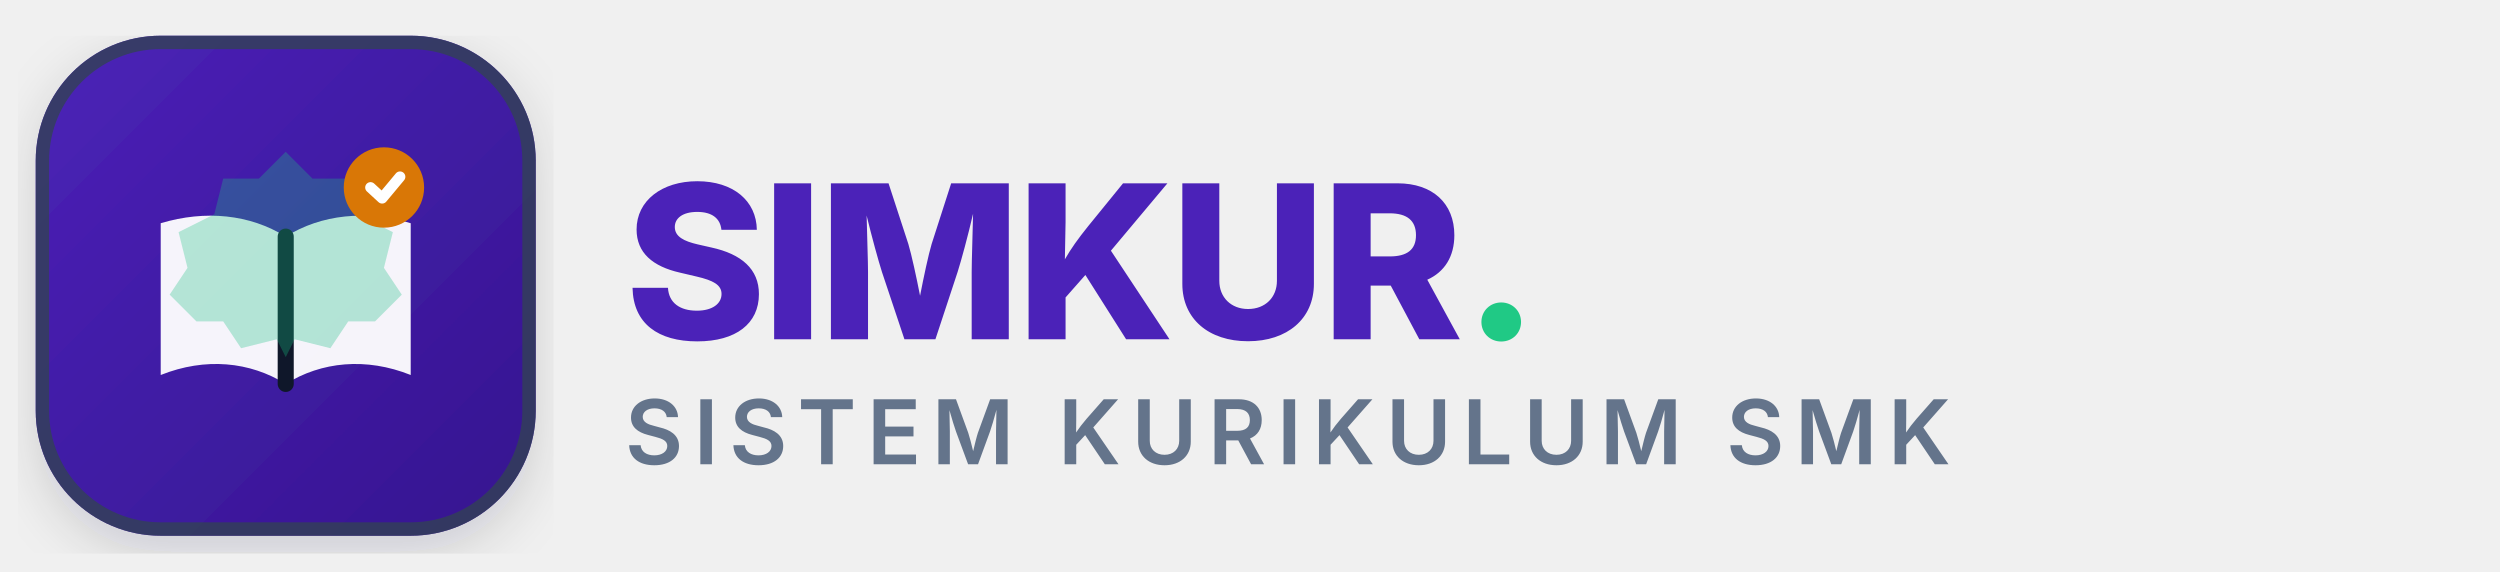
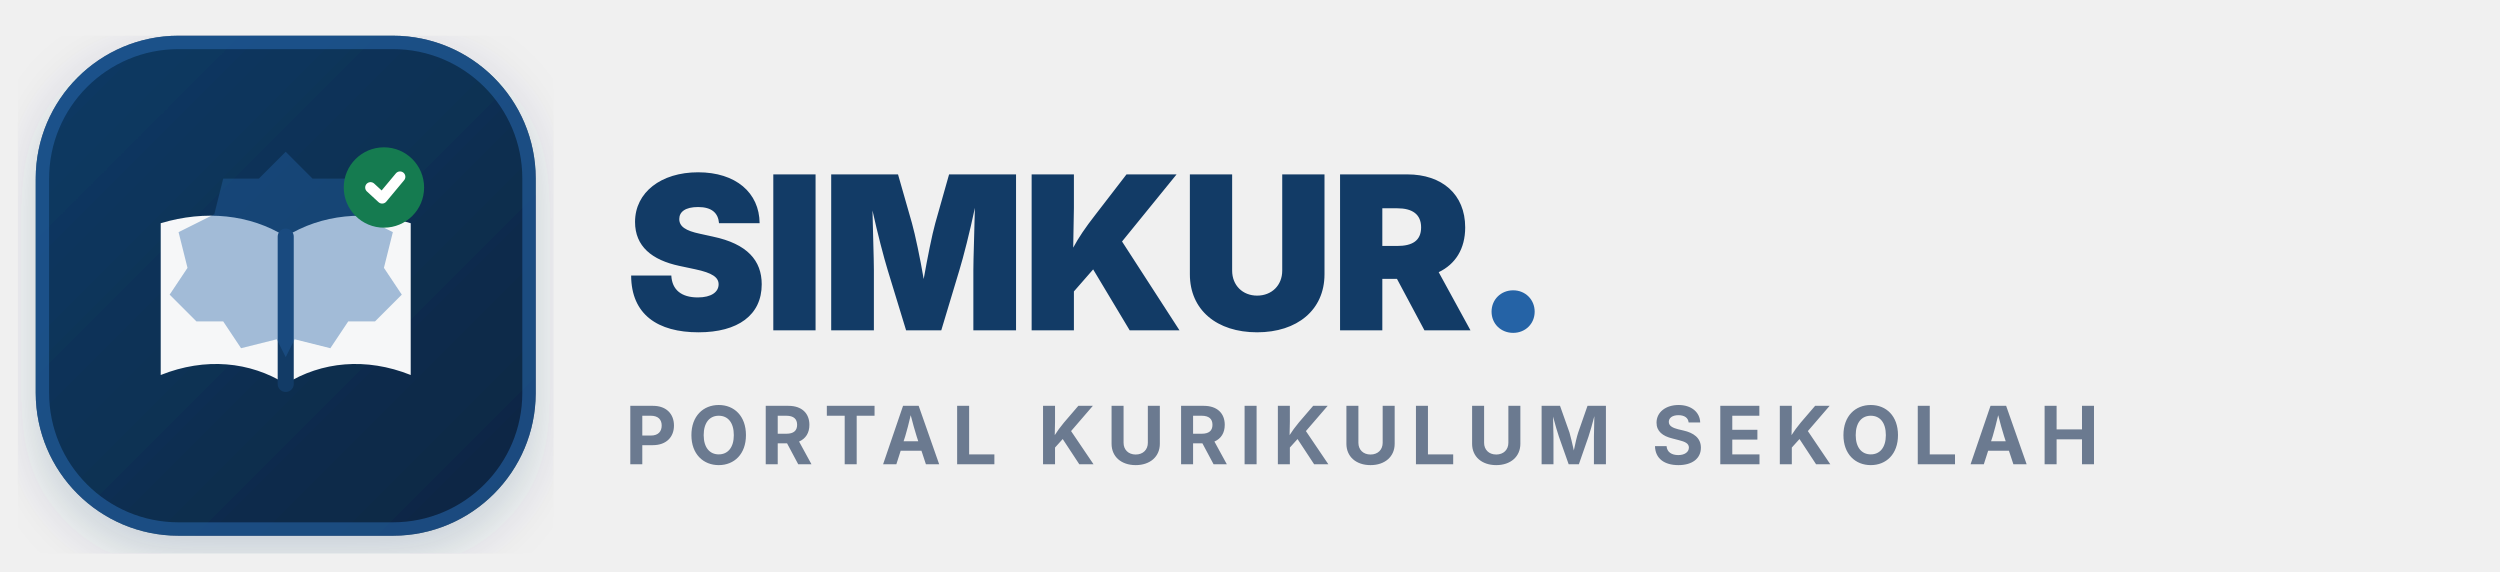
<svg xmlns="http://www.w3.org/2000/svg" viewBox="0 0 280 64" fill="none">
  <g transform="translate(4, 4)">
    <defs>
-       <linearGradient id="simkurGradPrimary" x1="0" y1="0" x2="56" y2="56" gradientUnits="userSpaceOnUse">
-         <stop offset="0%" stop-color="#4B22B8" />
-         <stop offset="100%" stop-color="#35158F" />
+       <linearGradient id="simkurNavyGrad" x1="0" y1="0" x2="56" y2="56" gradientUnits="userSpaceOnUse">
+         <stop offset="0%" stop-color="#123B66" />
+         <stop offset="100%" stop-color="#0B2540" />
      </linearGradient>
-       <linearGradient id="simkurGradTeal" x1="0" y1="0" x2="56" y2="56" gradientUnits="userSpaceOnUse">
-         <stop offset="0%" stop-color="#20C985" />
-         <stop offset="100%" stop-color="#10B981" />
+       <linearGradient id="simkurBlueGrad" x1="0" y1="0" x2="56" y2="56" gradientUnits="userSpaceOnUse">
+         <stop offset="0%" stop-color="#2563A6" />
+         <stop offset="100%" stop-color="#123B66" />
      </linearGradient>
-       <linearGradient id="simkurGradAmber" x1="0" y1="0" x2="20" y2="20" gradientUnits="userSpaceOnUse">
-         <stop offset="0%" stop-color="#fbbf24" />
-         <stop offset="100%" stop-color="#d97706" />
+       <linearGradient id="simkurSuccessGrad" x1="0" y1="0" x2="20" y2="20" gradientUnits="userSpaceOnUse">
+         <stop offset="0%" stop-color="#1F9D68" />
+         <stop offset="100%" stop-color="#157B50" />
      </linearGradient>
      <filter id="simkurShadow" x="-2" y="-2" width="60" height="60" filterUnits="userSpaceOnUse">
-         <feDropShadow dx="0" dy="2" stdDeviation="3" flood-color="#0f172a" flood-opacity="0.15" />
+         <feDropShadow dx="0" dy="2" stdDeviation="3" flood-color="#123B66" flood-opacity="0.18" />
      </filter>
    </defs>
-     <rect width="56" height="56" rx="14" fill="url(#simkurGradPrimary)" filter="url(#simkurShadow)" />
-     <rect x="0.75" y="0.75" width="54.5" height="54.5" rx="13.25" stroke="#334155" stroke-width="1.5" stroke-opacity="0.8" />
-     <path d="M14 38C19 36 24 36.5 28 39C32 36.5 37 36 42 38V21C37 19.5 32 20 28 22.5C24 20 19 19.5 14 21V38Z" fill="#ffffff" fill-opacity="0.95" />
-     <path d="M28 22.5V39" stroke="#0f172a" stroke-width="1.8" stroke-linecap="round" />
-     <path d="M28 13L31 16H35L36 20L40 22L39 26L41 29L38 32H35L33 35L29 34L28 36L27 34L23 35L21 32H18L15 29L17 26L16 22L20 20L21 16H25L28 13Z" fill="url(#simkurGradTeal)" fill-opacity="0.3" />
-     <circle cx="39" cy="17" r="4.5" fill="url(#simkurGradAmber)" />
-     <path d="M37.5 17L38.8 18.2L40.8 15.8" stroke="#ffffff" stroke-width="1.2" stroke-linecap="round" stroke-linejoin="round" />
+     <rect width="56" height="56" rx="16" fill="url(#simkurNavyGrad)" filter="url(#simkurShadow)" />
+     <rect x="0.75" y="0.75" width="54.5" height="54.5" rx="15.25" stroke="#2563A6" stroke-width="1.5" stroke-opacity="0.6" />
+     <path d="M14 38C19 36 24 36.5 28 39C32 36.5 37 36 42 38V21C37 19.5 32 20 28 22.5C24 20 19 19.5 14 21V38Z" fill="#FFFFFF" fill-opacity="0.96" />
+     <path d="M28 22.5V39" stroke="#123B66" stroke-width="1.8" stroke-linecap="round" />
+     <path d="M28 13L31 16H35L36 20L40 22L39 26L41 29L38 32H35L33 35L29 34L28 36L27 34L23 35L21 32H18L15 29L17 26L16 22L20 20L21 16H25L28 13Z" fill="#2563A6" fill-opacity="0.4" />
+     <circle cx="39" cy="17" r="4.5" fill="url(#simkurSuccessGrad)" />
+     <path d="M37.5 17L38.8 18.2L40.8 15.8" stroke="#FFFFFF" stroke-width="1.2" stroke-linecap="round" stroke-linejoin="round" />
  </g>
-   <g transform="translate(70, 16)">
-     <text x="0" y="22" font-family="'Plus Jakarta Sans', system-ui, -apple-system, sans-serif" font-size="24" font-weight="800" fill="#4B22B8" letter-spacing="-0.5">
-       SIMKUR<tspan fill="#20C985">.</tspan>
+   <g transform="translate(70, 15)">
+     <text x="0" y="22" font-family="'Plus Jakarta Sans', system-ui, -apple-system, sans-serif" font-size="24" font-weight="900" fill="#123B66" letter-spacing="-0.5">
+       SIMKUR<tspan fill="#2563A6">.</tspan>
    </text>
-     <text x="0" y="36" font-family="'Inter', system-ui, -apple-system, sans-serif" font-size="10" font-weight="600" fill="#64748b" letter-spacing="1.2" text-transform="uppercase">
-       SISTEM KURIKULUM SMK
+     <text x="0" y="37" font-family="'Inter', system-ui, -apple-system, sans-serif" font-size="9" font-weight="700" fill="#6B7A90" letter-spacing="1.2" text-transform="uppercase">
+       PORTAL KURIKULUM SEKOLAH
    </text>
  </g>
</svg>
